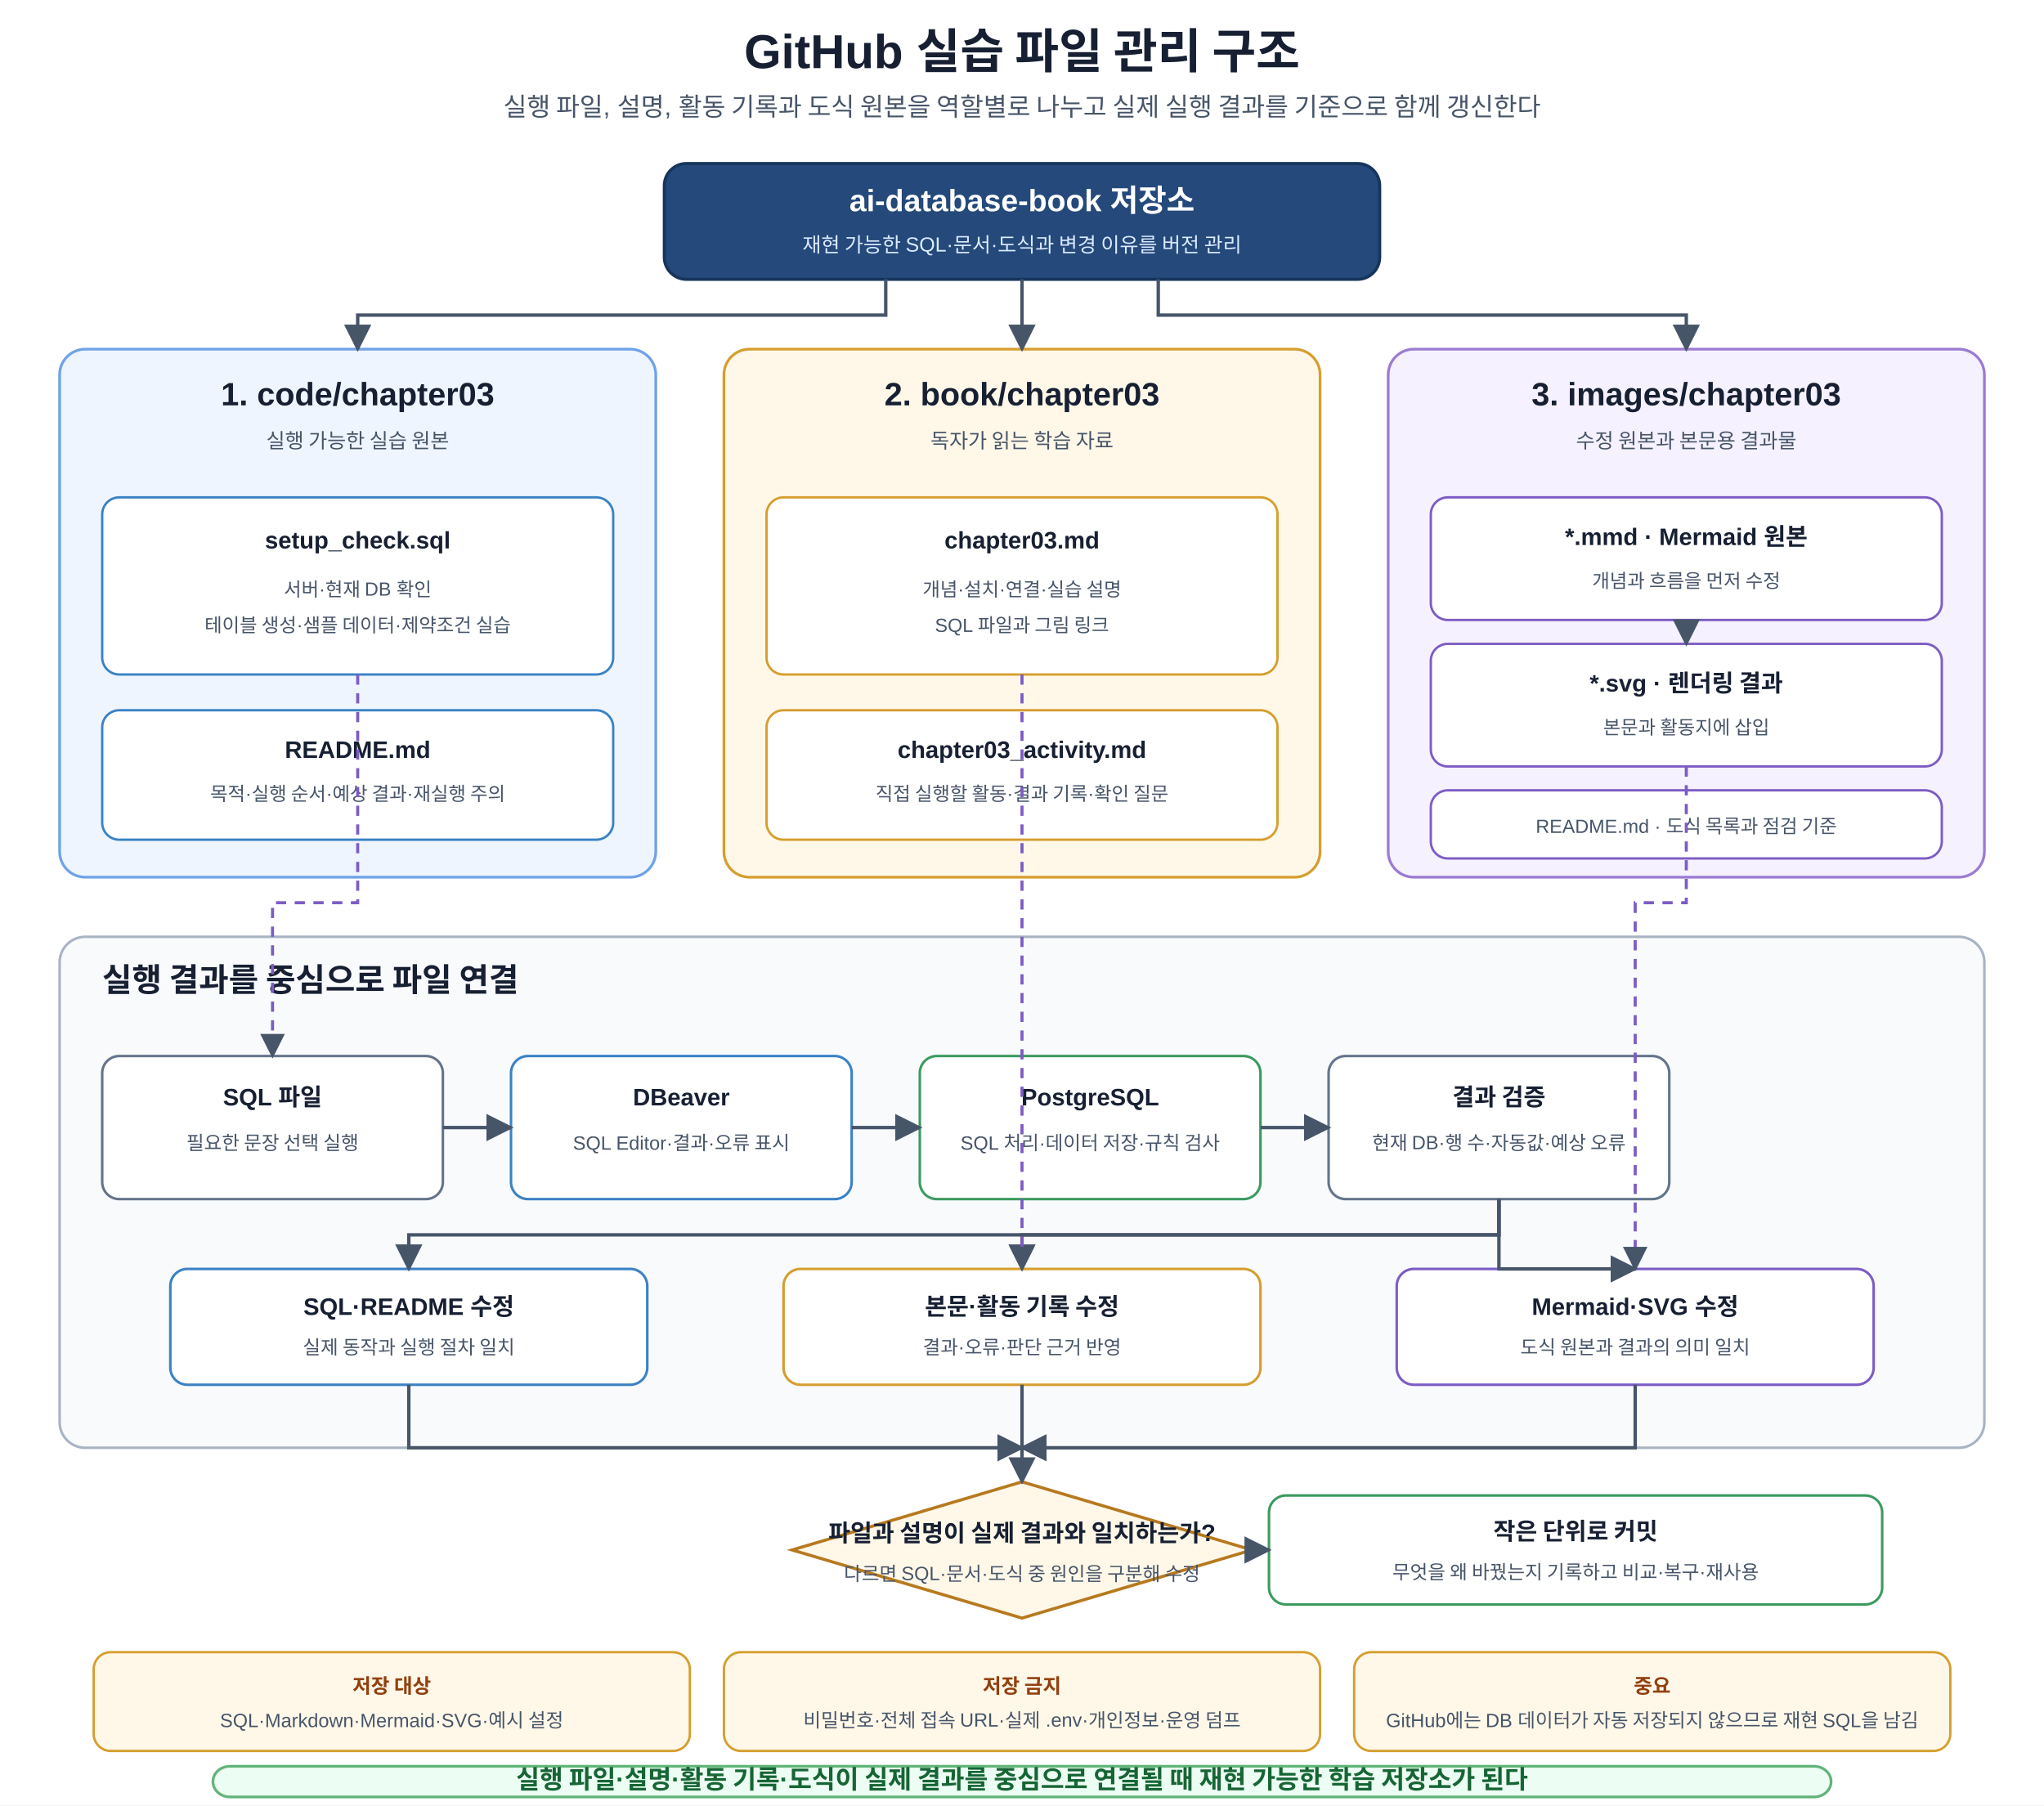
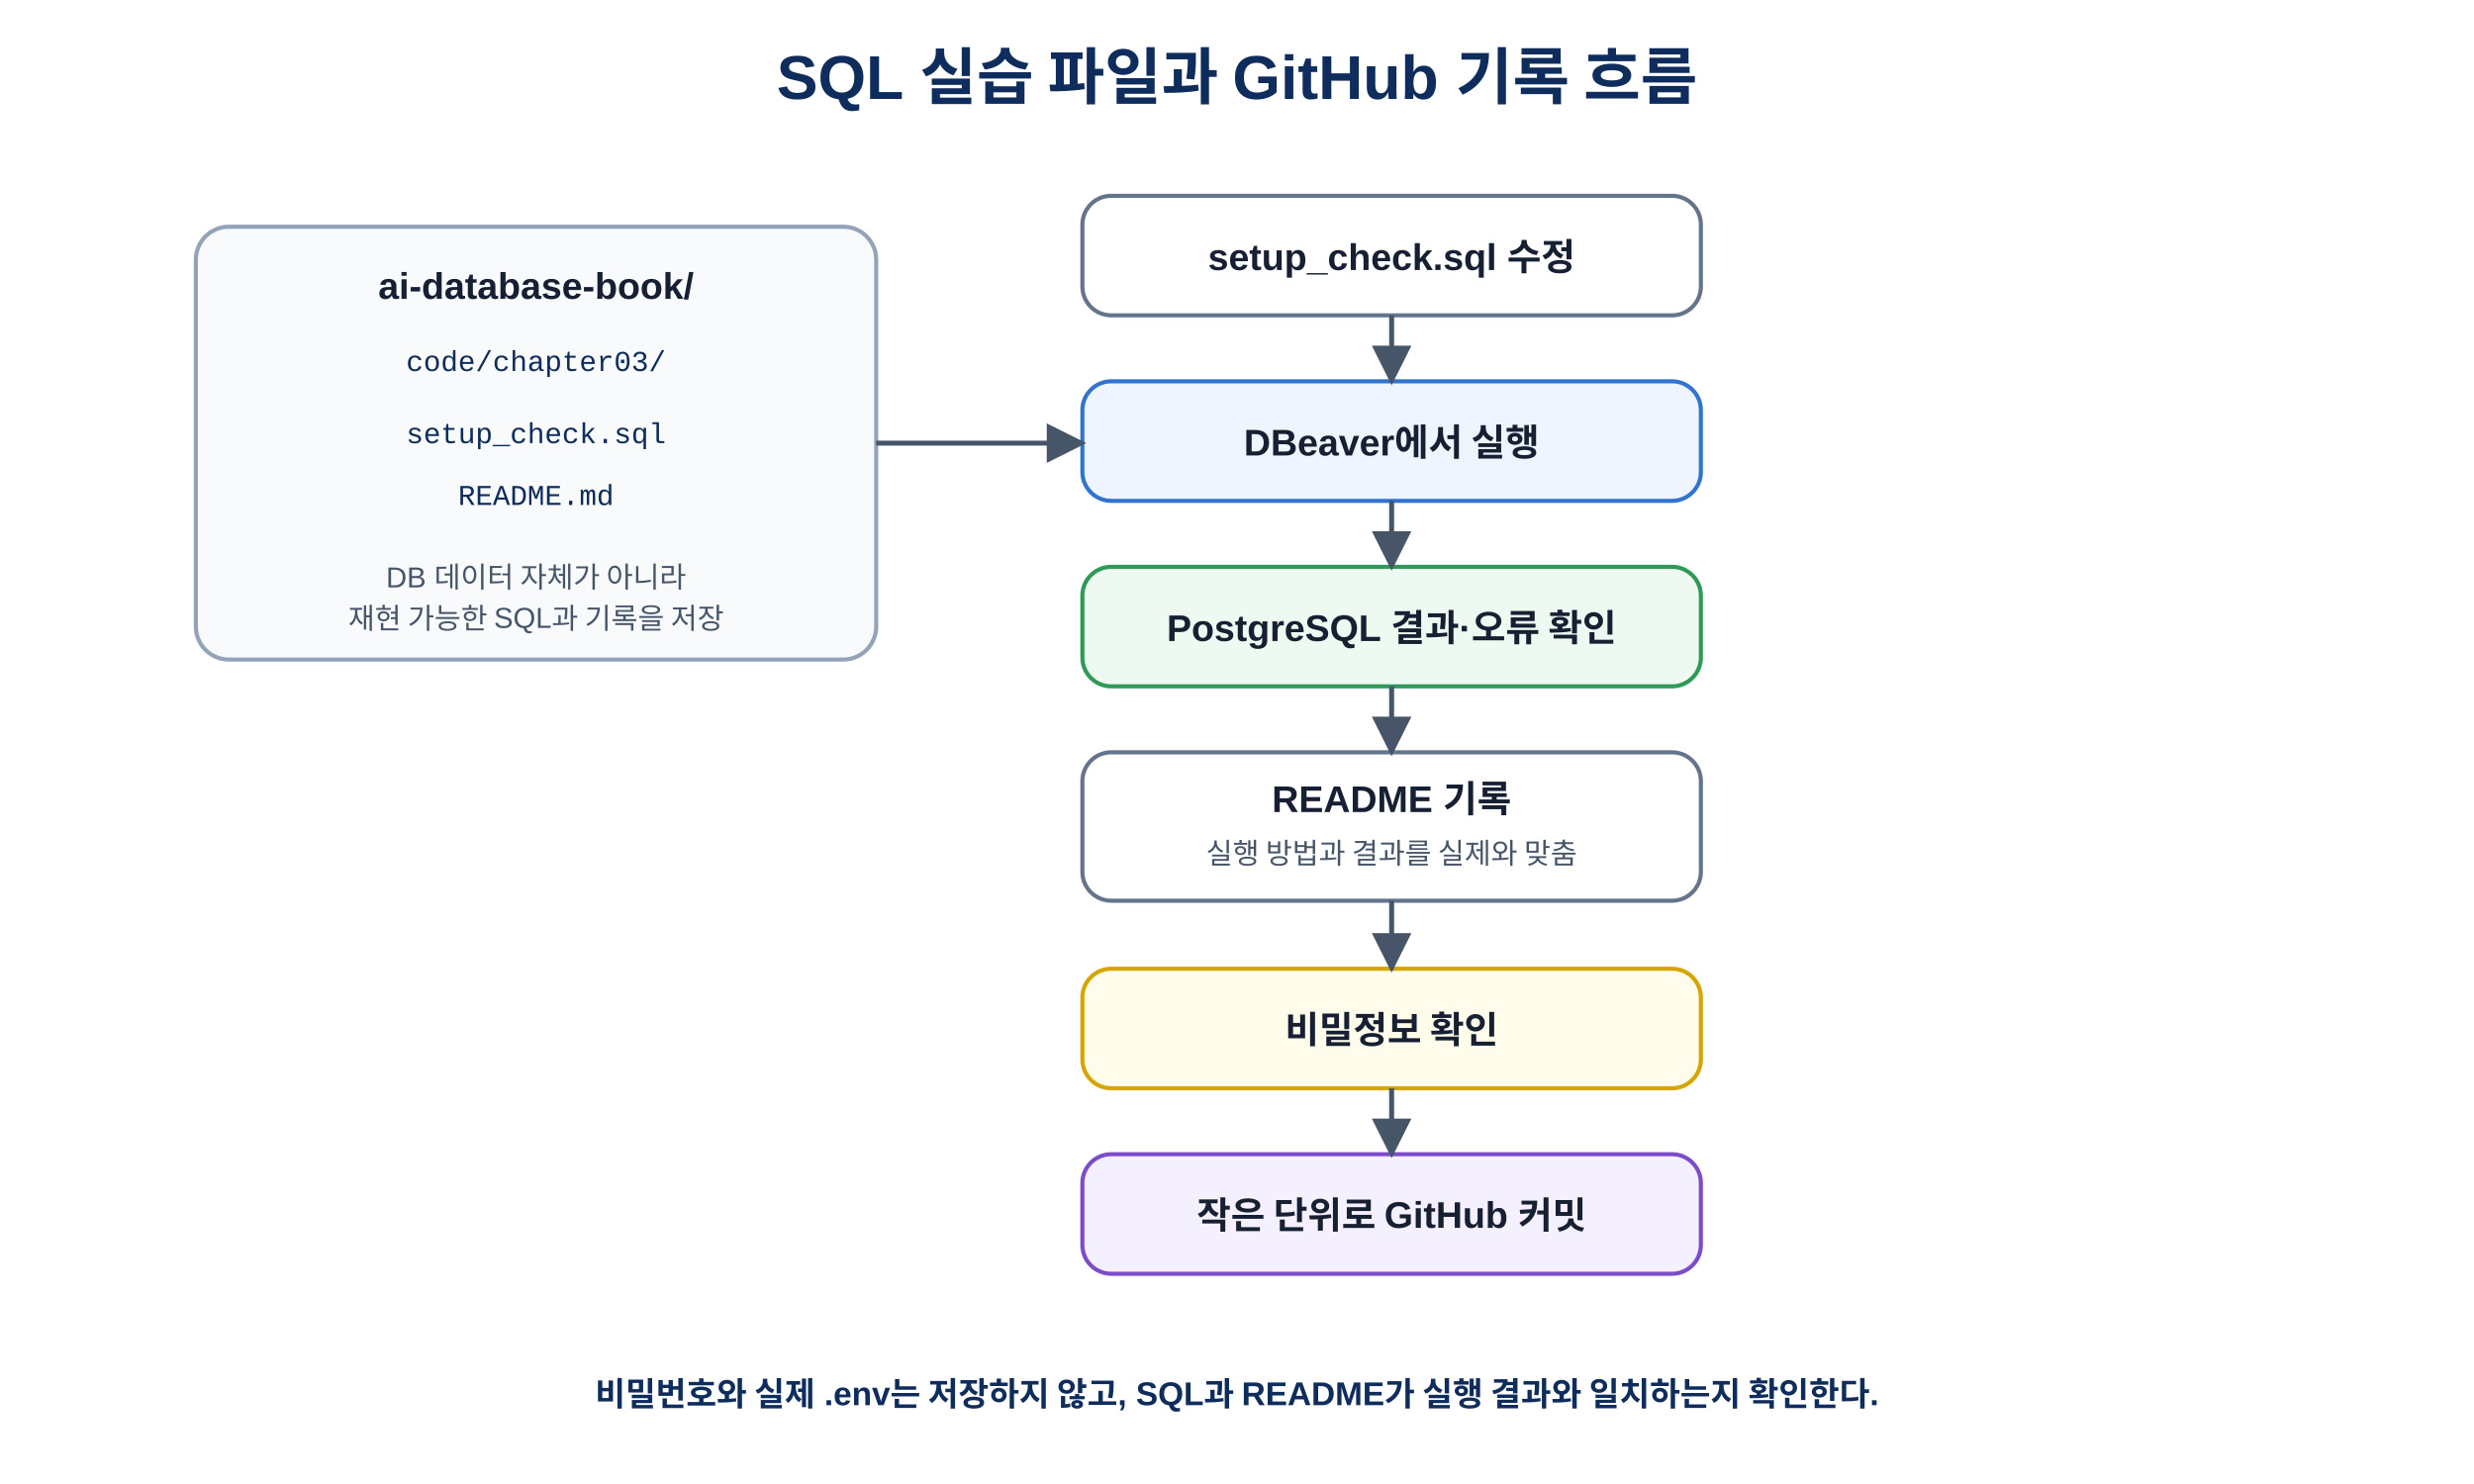
- <svg xmlns="http://www.w3.org/2000/svg" width="1200" height="1060" viewBox="0 0 1200 1060" role="img" aria-labelledby="title desc">
+ <svg xmlns="http://www.w3.org/2000/svg" width="100%" viewBox="0 0 1200 720" role="img" aria-labelledby="title desc">
  <defs>
-     <marker id="a" viewBox="0 0 10 10" refX="9" refY="5" markerWidth="8" markerHeight="8" orient="auto">
-       <path d="M0 0L10 5L0 10z" fill="#475569" />
+     <marker id="arrow" viewBox="0 0 10 10" refX="9" refY="5" markerWidth="8" markerHeight="8" orient="auto">
+       <path d="M0 0L10 5L0 10Z" fill="#475569" />
    </marker>
-     <style>text{font-family:Malgun Gothic,Apple SD Gothic Neo,Noto Sans KR,Arial,sans-serif;fill:#172033}.t{font-size:28px;font-weight:700;text-anchor:middle}.s{font-size:15px;text-anchor:middle;fill:#475569}.repo{fill:#24497a;stroke:#17355c;stroke-width:1.8;rx:13}.repot{font-size:18px;font-weight:700;fill:#fff;text-anchor:middle}.repos{font-size:12px;fill:#dbeafe;text-anchor:middle}.panel{stroke-width:1.6;rx:15}.code{fill:#eef5ff;stroke:#6fa2e8}.book{fill:#fff8e8;stroke:#d69e2e}.image{fill:#f5f1ff;stroke:#9b7bd2}.pt{font-size:19px;font-weight:700;text-anchor:middle}.ps{font-size:12px;text-anchor:middle;fill:#475569}.file{fill:#fff;stroke-width:1.4;rx:10}.fb{stroke:#3b82c4}.fo{stroke:#d69e2e}.fp{stroke:#7c5cc4}.fh{font-size:14px;font-weight:700;text-anchor:middle}.fm{font-size:11.2px;text-anchor:middle;fill:#475569}.flowPanel{fill:#f8fafc;stroke:#a8b3c4;stroke-width:1.5;rx:15}.step{fill:#fff;stroke-width:1.5;rx:10}.green{stroke:#3c9a5f}.gray{stroke:#64748b}.red{stroke:#d9534f}.sh{font-size:14px;font-weight:700;text-anchor:middle}.sm{font-size:11.3px;text-anchor:middle;fill:#475569}.arr{stroke:#475569;stroke-width:2;fill:none;marker-end:url(#a)}.soft{stroke:#7c5cc4;stroke-width:1.8;fill:none;stroke-dasharray:6 5;marker-end:url(#a)}.decision{fill:#fff8e8;stroke:#b7791f;stroke-width:1.8}.dt{font-size:14px;font-weight:700;text-anchor:middle}.note{fill:#fff8e8;stroke:#d69e2e;stroke-width:1.4;rx:10}.nt{font-size:11.8px;font-weight:700;text-anchor:middle;fill:#92400e}.core{fill:#ecfdf3;stroke:#62b47a;stroke-width:1.6;rx:10}.cv{font-size:15px;font-weight:700;text-anchor:middle;fill:#166534}</style>
+     <style>
+       text{font-family:"Malgun Gothic","Apple SD Gothic Neo","Noto Sans KR",Arial,sans-serif;fill:#172033}
+       .title{font-size:30px;font-weight:700;text-anchor:middle;fill:#0f2d5c}
+       .tree{fill:#f8fafc;stroke:#94a3b8;stroke-width:2}
+       .file{fill:#fff;stroke:#64748b;stroke-width:2}
+       .dbeaver{fill:#eef5ff;stroke:#3174d0;stroke-width:2}
+       .pg{fill:#eef9f1;stroke:#2f9a58;stroke-width:2}
+       .github{fill:#f5f0ff;stroke:#7c4dcb;stroke-width:2}
+       .warn{fill:#fffceb;stroke:#d6a600;stroke-width:2}
+       .name{font-size:18px;font-weight:700;text-anchor:middle}
+       .sub{font-size:14px;text-anchor:middle;fill:#475569}
+       .mono{font-size:14px;text-anchor:middle;font-family:Consolas,D2Coding,"Courier New",monospace;fill:#0f2d5c}
+       .line{stroke:#475569;stroke-width:2.4;fill:none;marker-end:url(#arrow)}
+       .note{font-size:16px;font-weight:700;text-anchor:middle;fill:#0f2d5c}
+     </style>
  </defs>
-   <rect width="1200" height="1060" fill="#fff" />
-   <text x="600" y="40" class="t">GitHub 실습 파일 관리 구조</text>
-   <text x="600" y="68" class="s">실행 파일, 설명, 활동 기록과 도식 원본을 역할별로 나누고 실제 실행 결과를 기준으로 함께 갱신한다</text>
-   <rect x="390" y="96" width="420" height="68" class="repo" />
-   <text x="600" y="124" class="repot">ai-database-book 저장소</text>
-   <text x="600" y="148" class="repos">재현 가능한 SQL·문서·도식과 변경 이유를 버전 관리</text>
-   <rect x="35" y="205" width="350" height="310" class="panel code" />
-   <text x="210" y="238" class="pt">1. code/chapter03</text>
-   <text x="210" y="263" class="ps">실행 가능한 실습 원본</text>
-   <rect x="60" y="292" width="300" height="104" class="file fb" />
-   <text x="210" y="322" class="fh">setup_check.sql</text>
-   <text x="210" y="350" class="fm">서버·현재 DB 확인</text>
-   <text x="210" y="371" class="fm">테이블 생성·샘플 데이터·제약조건 실습</text>
-   <rect x="60" y="417" width="300" height="76" class="file fb" />
-   <text x="210" y="445" class="fh">README.md</text>
-   <text x="210" y="470" class="fm">목적·실행 순서·예상 결과·재실행 주의</text>
-   <rect x="425" y="205" width="350" height="310" class="panel book" />
-   <text x="600" y="238" class="pt">2. book/chapter03</text>
-   <text x="600" y="263" class="ps">독자가 읽는 학습 자료</text>
-   <rect x="450" y="292" width="300" height="104" class="file fo" />
-   <text x="600" y="322" class="fh">chapter03.md</text>
-   <text x="600" y="350" class="fm">개념·설치·연결·실습 설명</text>
-   <text x="600" y="371" class="fm">SQL 파일과 그림 링크</text>
-   <rect x="450" y="417" width="300" height="76" class="file fo" />
-   <text x="600" y="445" class="fh">chapter03_activity.md</text>
-   <text x="600" y="470" class="fm">직접 실행할 활동·결과 기록·확인 질문</text>
-   <rect x="815" y="205" width="350" height="310" class="panel image" />
-   <text x="990" y="238" class="pt">3. images/chapter03</text>
-   <text x="990" y="263" class="ps">수정 원본과 본문용 결과물</text>
-   <rect x="840" y="292" width="300" height="72" class="file fp" />
-   <text x="990" y="320" class="fh">*.mmd · Mermaid 원본</text>
-   <text x="990" y="345" class="fm">개념과 흐름을 먼저 수정</text>
-   <rect x="840" y="378" width="300" height="72" class="file fp" />
-   <text x="990" y="406" class="fh">*.svg · 렌더링 결과</text>
-   <text x="990" y="431" class="fm">본문과 활동지에 삽입</text>
-   <rect x="840" y="464" width="300" height="40" class="file fp" />
-   <text x="990" y="489" class="fm">README.md · 도식 목록과 점검 기준</text>
-   <path d="M520 164V185H210V205" class="arr" />
-   <path d="M600 164V205" class="arr" />
-   <path d="M680 164V185H990V205" class="arr" />
-   <path d="M990 364V378" class="arr" />
-   <rect x="35" y="550" width="1130" height="300" class="flowPanel" />
-   <text x="60" y="582" font-size="19" font-weight="700">실행 결과를 중심으로 파일 연결</text>
-   <rect x="60" y="620" width="200" height="84" class="step gray" />
-   <text x="160" y="649" class="sh">SQL 파일</text>
-   <text x="160" y="675" class="sm">필요한 문장 선택 실행</text>
-   <rect x="300" y="620" width="200" height="84" class="step fb" />
-   <text x="400" y="649" class="sh">DBeaver</text>
-   <text x="400" y="675" class="sm">SQL Editor·결과·오류 표시</text>
-   <rect x="540" y="620" width="200" height="84" class="step green" />
-   <text x="640" y="649" class="sh">PostgreSQL</text>
-   <text x="640" y="675" class="sm">SQL 처리·데이터 저장·규칙 검사</text>
-   <rect x="780" y="620" width="200" height="84" class="step gray" />
-   <text x="880" y="649" class="sh">결과 검증</text>
-   <text x="880" y="675" class="sm">현재 DB·행 수·자동값·예상 오류</text>
-   <path d="M260 662H300" class="arr" />
-   <path d="M500 662H540" class="arr" />
-   <path d="M740 662H780" class="arr" />
-   <rect x="100" y="745" width="280" height="68" class="step fb" />
-   <text x="240" y="772" class="sh">SQL·README 수정</text>
-   <text x="240" y="795" class="sm">실제 동작과 실행 절차 일치</text>
-   <rect x="460" y="745" width="280" height="68" class="step fo" />
-   <text x="600" y="772" class="sh">본문·활동 기록 수정</text>
-   <text x="600" y="795" class="sm">결과·오류·판단 근거 반영</text>
-   <rect x="820" y="745" width="280" height="68" class="step fp" />
-   <text x="960" y="772" class="sh">Mermaid·SVG 수정</text>
-   <text x="960" y="795" class="sm">도식 원본과 결과의 의미 일치</text>
-   <path d="M880 704V725H240V745" class="arr" />
-   <path d="M880 704V725H600V745" class="arr" />
-   <path d="M880 704V745H960" class="arr" />
-   <path d="M210 396V530H160V620" class="soft" />
-   <path d="M600 396V530H600V745" class="soft" />
-   <path d="M990 450V530H960V745" class="soft" />
-   <polygon points="600,870 735,910 600,950 465,910" class="decision" />
-   <text x="600" y="905" class="dt">파일과 설명이 실제 결과와 일치하는가?</text>
-   <text x="600" y="928" class="sm">다르면 SQL·문서·도식 중 원인을 구분해 수정</text>
-   <path d="M240 813V850H600" class="arr" />
-   <path d="M600 813V870" class="arr" />
-   <path d="M960 813V850H600" class="arr" />
-   <rect x="745" y="878" width="360" height="64" class="step green" />
-   <text x="925" y="904" class="sh">작은 단위로 커밋</text>
-   <text x="925" y="927" class="sm">무엇을 왜 바꿨는지 기록하고 비교·복구·재사용</text>
-   <path d="M735 910H745" class="arr" />
-   <rect x="55" y="970" width="350" height="58" class="note" />
-   <text x="230" y="994" class="nt">저장 대상</text>
-   <text x="230" y="1014" class="sm">SQL·Markdown·Mermaid·SVG·예시 설정</text>
-   <rect x="425" y="970" width="350" height="58" class="note" />
-   <text x="600" y="994" class="nt">저장 금지</text>
-   <text x="600" y="1014" class="sm">비밀번호·전체 접속 URL·실제 .env·개인정보·운영 덤프</text>
-   <rect x="795" y="970" width="350" height="58" class="note" />
-   <text x="970" y="994" class="nt">중요</text>
-   <text x="970" y="1014" class="sm">GitHub에는 DB 데이터가 자동 저장되지 않으므로 재현 SQL을 남김</text>
-   <rect x="125" y="1037" width="950" height="18" class="core" />
-   <text x="600" y="1050" class="cv">실행 파일·설명·활동 기록·도식이 실제 결과를 중심으로 연결될 때 재현 가능한 학습 저장소가 된다</text>
+   <rect width="1200" height="720" fill="#fff" />
+   <text x="600" y="48" class="title">SQL 실습 파일과 GitHub 기록 흐름</text>
+   <rect x="95" y="110" width="330" height="210" rx="16" class="tree" />
+   <text x="260" y="145" class="name">ai-database-book/</text>
+   <text x="260" y="180" class="mono">code/chapter03/</text>
+   <text x="260" y="215" class="mono">setup_check.sql</text>
+   <text x="260" y="245" class="mono">README.md</text>
+   <text x="260" y="285" class="sub">DB 데이터 자체가 아니라</text>
+   <text x="260" y="305" class="sub">재현 가능한 SQL과 기록을 저장</text>
+   <rect x="525" y="95" width="300" height="58" rx="14" class="file" />
+   <text x="675" y="131" class="name">setup_check.sql 수정</text>
+   <rect x="525" y="185" width="300" height="58" rx="14" class="dbeaver" />
+   <text x="675" y="221" class="name">DBeaver에서 실행</text>
+   <rect x="525" y="275" width="300" height="58" rx="14" class="pg" />
+   <text x="675" y="311" class="name">PostgreSQL 결과·오류 확인</text>
+   <rect x="525" y="365" width="300" height="72" rx="14" class="file" />
+   <text x="675" y="394" class="name">README 기록</text>
+   <text x="675" y="419" class="sub">실행 방법과 결과를 실제와 맞춤</text>
+   <rect x="525" y="470" width="300" height="58" rx="14" class="warn" />
+   <text x="675" y="506" class="name">비밀정보 확인</text>
+   <rect x="525" y="560" width="300" height="58" rx="14" class="github" />
+   <text x="675" y="596" class="name">작은 단위로 GitHub 커밋</text>
+   <path d="M425 215H525" class="line" />
+   <path d="M675 153V185" class="line" />
+   <path d="M675 243V275" class="line" />
+   <path d="M675 333V365" class="line" />
+   <path d="M675 437V470" class="line" />
+   <path d="M675 528V560" class="line" />
+   <text x="600" y="682" class="note">비밀번호와 실제 .env는 저장하지 않고, SQL과 README가 실행 결과와 일치하는지 확인한다.</text>
</svg>
